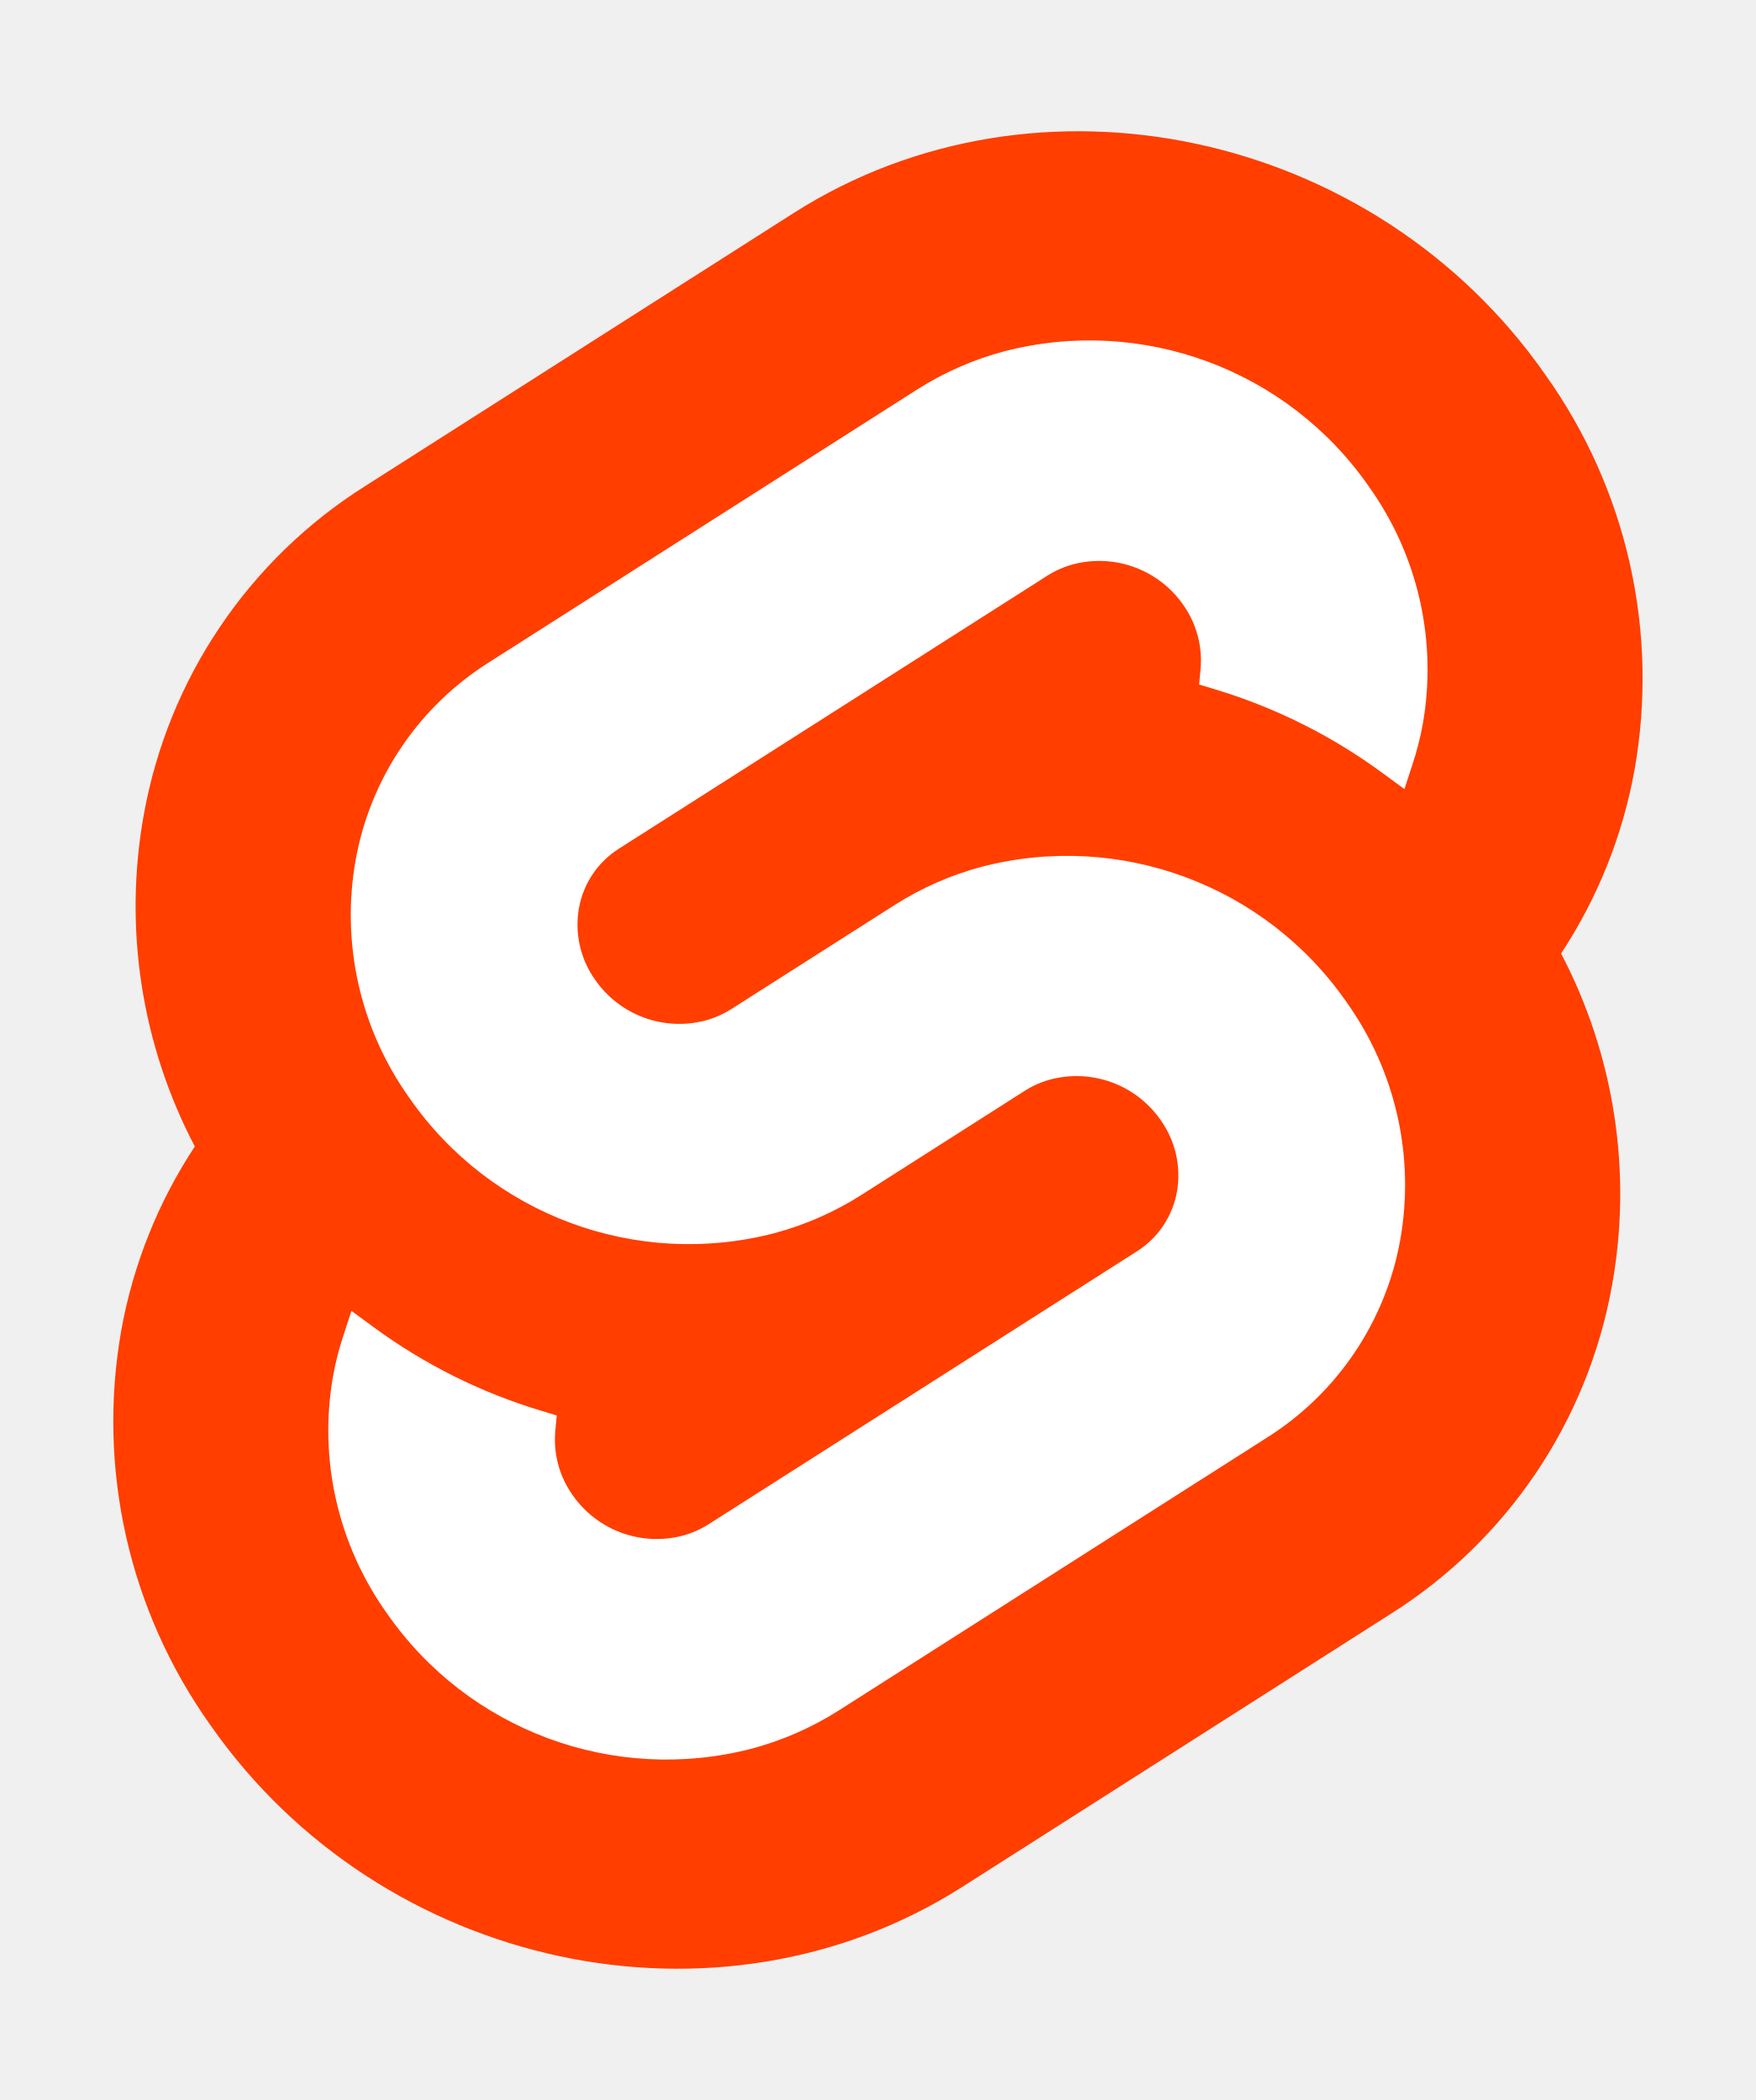
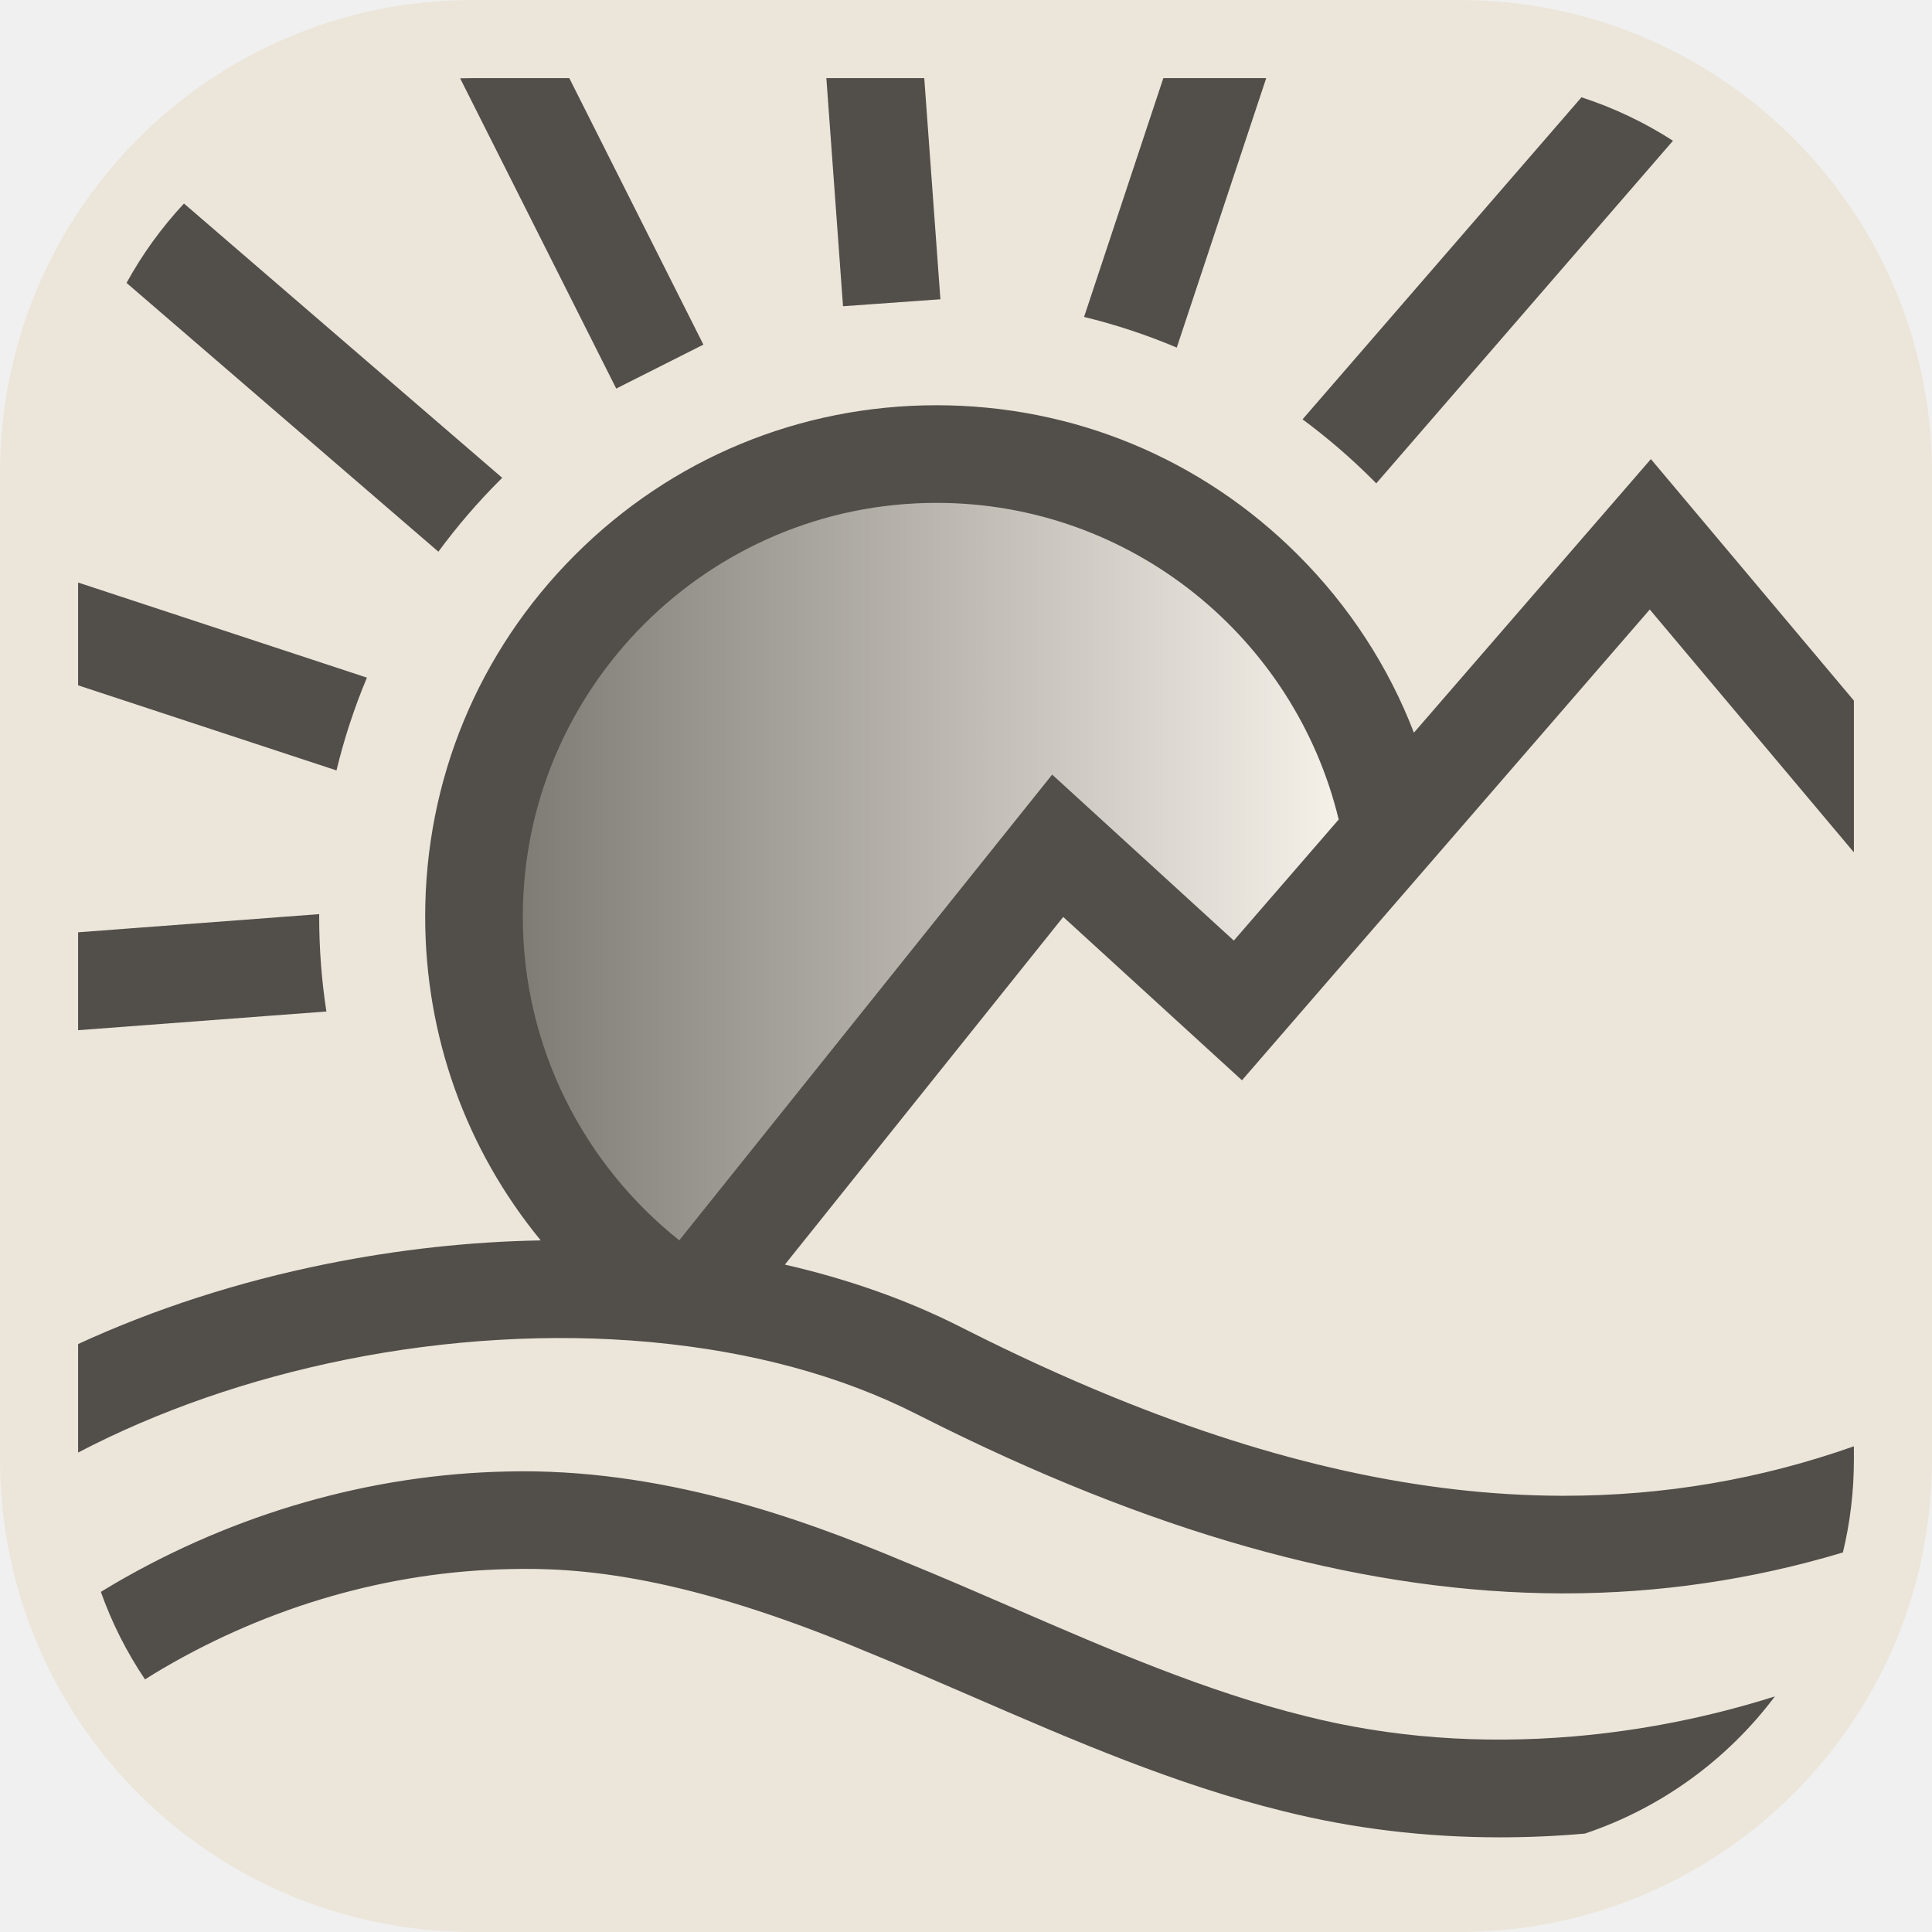
- <svg xmlns="http://www.w3.org/2000/svg" width="107" height="128" viewBox="0 0 107 128">
-   <path d="M94.157 22.819c-10.4-14.885-30.94-19.297-45.792-9.835L22.282 29.608A29.92 29.92 0 0 0 8.764 49.65a31.5 31.5 0 0 0 3.108 20.231 30 30 0 0 0-4.477 11.183 31.9 31.9 0 0 0 5.448 24.116c10.402 14.887 30.942 19.297 45.791 9.835l26.083-16.624A29.92 29.92 0 0 0 98.235 78.35a31.53 31.53 0 0 0-3.105-20.232 30 30 0 0 0 4.474-11.182 31.88 31.88 0 0 0-5.447-24.116" style="fill:#ff3e00" />
-   <path d="M45.817 106.582a20.72 20.72 0 0 1-22.237-8.243 19.17 19.17 0 0 1-3.277-14.503 18 18 0 0 1 .624-2.435l.49-1.498 1.337.981a33.6 33.6 0 0 0 10.203 5.098l.97.294-.09.968a5.85 5.85 0 0 0 1.052 3.878 6.24 6.24 0 0 0 6.695 2.485 5.8 5.8 0 0 0 1.603-.704L69.27 76.28a5.43 5.43 0 0 0 2.45-3.631 5.8 5.8 0 0 0-.987-4.371 6.24 6.24 0 0 0-6.698-2.487 5.7 5.7 0 0 0-1.6.704l-9.953 6.345a19 19 0 0 1-5.296 2.326 20.72 20.72 0 0 1-22.237-8.243 19.17 19.17 0 0 1-3.277-14.502 17.99 17.99 0 0 1 8.13-12.052l26.081-16.623a19 19 0 0 1 5.3-2.329 20.72 20.72 0 0 1 22.237 8.243 19.17 19.17 0 0 1 3.277 14.503 18 18 0 0 1-.624 2.435l-.49 1.498-1.337-.98a33.6 33.6 0 0 0-10.203-5.1l-.97-.294.09-.968a5.86 5.86 0 0 0-1.052-3.878 6.24 6.24 0 0 0-6.696-2.485 5.8 5.8 0 0 0-1.602.704L37.73 51.72a5.42 5.42 0 0 0-2.449 3.63 5.79 5.79 0 0 0 .986 4.372 6.24 6.24 0 0 0 6.698 2.486 5.8 5.8 0 0 0 1.602-.704l9.952-6.342a19 19 0 0 1 5.295-2.328 20.72 20.72 0 0 1 22.237 8.242 19.17 19.17 0 0 1 3.277 14.503 18 18 0 0 1-8.13 12.053l-26.081 16.622a19 19 0 0 1-5.3 2.328" style="fill:#fff" />
+ <svg xmlns="http://www.w3.org/2000/svg" viewBox="0 0 989.5 989.5">
+   <defs>
+     <linearGradient id="a" x1="267.76" x2="685.63" y1="446.4" y2="446.4" gradientUnits="userSpaceOnUse">
+       <stop offset="0" stop-color="#7f7c76" />
+       <stop offset="1" stop-color="#f5f0e8" />
+     </linearGradient>
+   </defs>
+   <g style="opacity:.8">
+     <path d="M257.462 0H725.16c142.096 0 257.46 115.364 257.46 257.46v474.578c0 142.097-115.365 257.462-257.462 257.462H257.46C115.364 989.5 0 874.136 0 732.04V257.462C0 115.365 115.365 0 257.462 0" style="fill:#2a2621" />
+   </g>
+   <path d="M479.64 257.55c-116.83 0-211.88 95.05-211.88 211.88 0 67.07 31.33 126.97 80.13 165.82l190.99-238.53 93.04 85.01 53.71-62.01c-22.42-92.93-106.27-162.17-205.99-162.17" style="fill:url(#a)" />
+   <path d="M959.017 124.31c-19.303-34.637-47.138-64.318-80.495-85.834a241.5 241.5 0 0 0-56.19-26.688C798.224 3.964 773.068 0 747.551 0H241.95c-2.601 0-5.133.04-7.529.119-32.708.999-64.281 8.431-93.845 22.088-28.599 13.211-54.033 31.631-75.596 54.748a243 243 0 0 0-35.232 48.683C10.288 161.065 0 201.287 0 241.95v505.6c0 27.859 4.701 55.172 13.972 81.181a241 241 0 0 0 27.116 53.736C86.163 949.483 161.255 989.5 241.95 989.5h505.6c26.287 0 52.142-4.196 76.846-12.471 23.224-7.771 45.099-19.028 65.006-33.455a242.7 242.7 0 0 0 51.597-50.691c19.94-26.496 33.99-56.235 41.754-88.382 4.478-18.558 6.748-37.716 6.748-56.951v-505.6c0-41.176-10.541-81.855-30.483-117.64ZM809.97 49.83a201.4 201.4 0 0 1 46.87 22.26L704.87 247.56c-.55-.57-1.11-1.13-1.67-1.69a321 321 0 0 0-36.08-31.1zM595.82 40h52.69L602.7 178.02a311 311 0 0 0-47.48-15.7zm-122.45 0 8.27 113.28-49.88 3.57L423.23 40zm-231.42 0h49.62l68.68 136.5-44.64 22.51L235.66 40.1c2.09-.07 4.19-.1 6.29-.1M94.23 104.24l162.99 140.49c-.39.38-.77.76-1.15 1.14a319 319 0 0 0-31.54 36.69L64.81 144.89a202.8 202.8 0 0 1 29.42-40.65M40 298.35l147.93 48.71a311 311 0 0 0-15.59 47.52L40 351zm0 179.14 123.48-9.31c-.01.42-.01.83-.01 1.25 0 16.43 1.24 32.68 3.7 48.62L40 527.63zM811.69 939.1a495 495 0 0 1-43.45 1.92c-38.12 0-75.61-4.48-111.44-13.52-54.97-13.56-107.25-36.22-157.81-58.14-18.01-7.81-36.64-15.89-54.89-23.32l-.25-.1c-93.43-39.24-146.91-43.23-183.08-42.31l-.11.01c-61.13 1.27-122.34 18.82-177.01 50.76-3.19 1.86-6.31 3.77-9.38 5.73a200.7 200.7 0 0 1-22.62-44.83c2.24-1.39 4.5-2.75 6.8-4.09 61.97-36.2 131.53-56.11 201.14-57.56 78.28-1.96 149.85 23.61 203.5 46.14 18.73 7.63 37.57 15.79 55.79 23.69 48.68 21.11 99.02 42.93 149.93 55.49l.14.03c43.2 10.91 89.29 14.38 136.97 10.33 34.9-2.97 69.46-9.85 103.11-20.49-24.33 32.35-58.16 57.15-97.34 70.26M949.5 436.55 844.95 312.16l-105.76 122.1-48.71 56.23-54.39 62.79-91.54-83.65-142.57 178.06c32.34 7.4 62.61 18.06 89.91 31.89.81.41 1.62.82 2.42 1.22 25.86 13.07 51.02 24.6 75.57 34.62 82.74 33.79 158.44 50.43 229.69 50.66h1.5c51.09 0 100.35-8.37 148.43-25.34v6.81c0 16.38-1.95 32.31-5.63 47.56-46.26 13.93-94.21 20.97-142.85 20.97h-1.61c-97.07-.32-200.55-28.07-315.91-84.8-4.72-2.32-9.47-4.69-14.23-7.11-38.5-19.5-83.85-31.84-134.79-36.67-.69-.07-1.39-.14-2.09-.2-49.81-4.51-103.51-1.38-155.28 9.06C127.1 706.45 80.63 722.73 40 743.94v-55.57c38.97-17.94 81.85-31.88 127.23-41.02 36.9-7.44 73.78-11.43 109.71-12.06-38.33-46.67-59.18-104.67-59.18-165.86 0-69.95 27.24-135.71 76.7-185.17 49.46-49.47 115.23-76.71 185.18-76.71s135.71 27.24 185.18 76.71c26.32 26.32 46.36 57.27 59.33 91l121.38-140.13 103.97 123.7z" style="fill:#ece6da" />
</svg>
